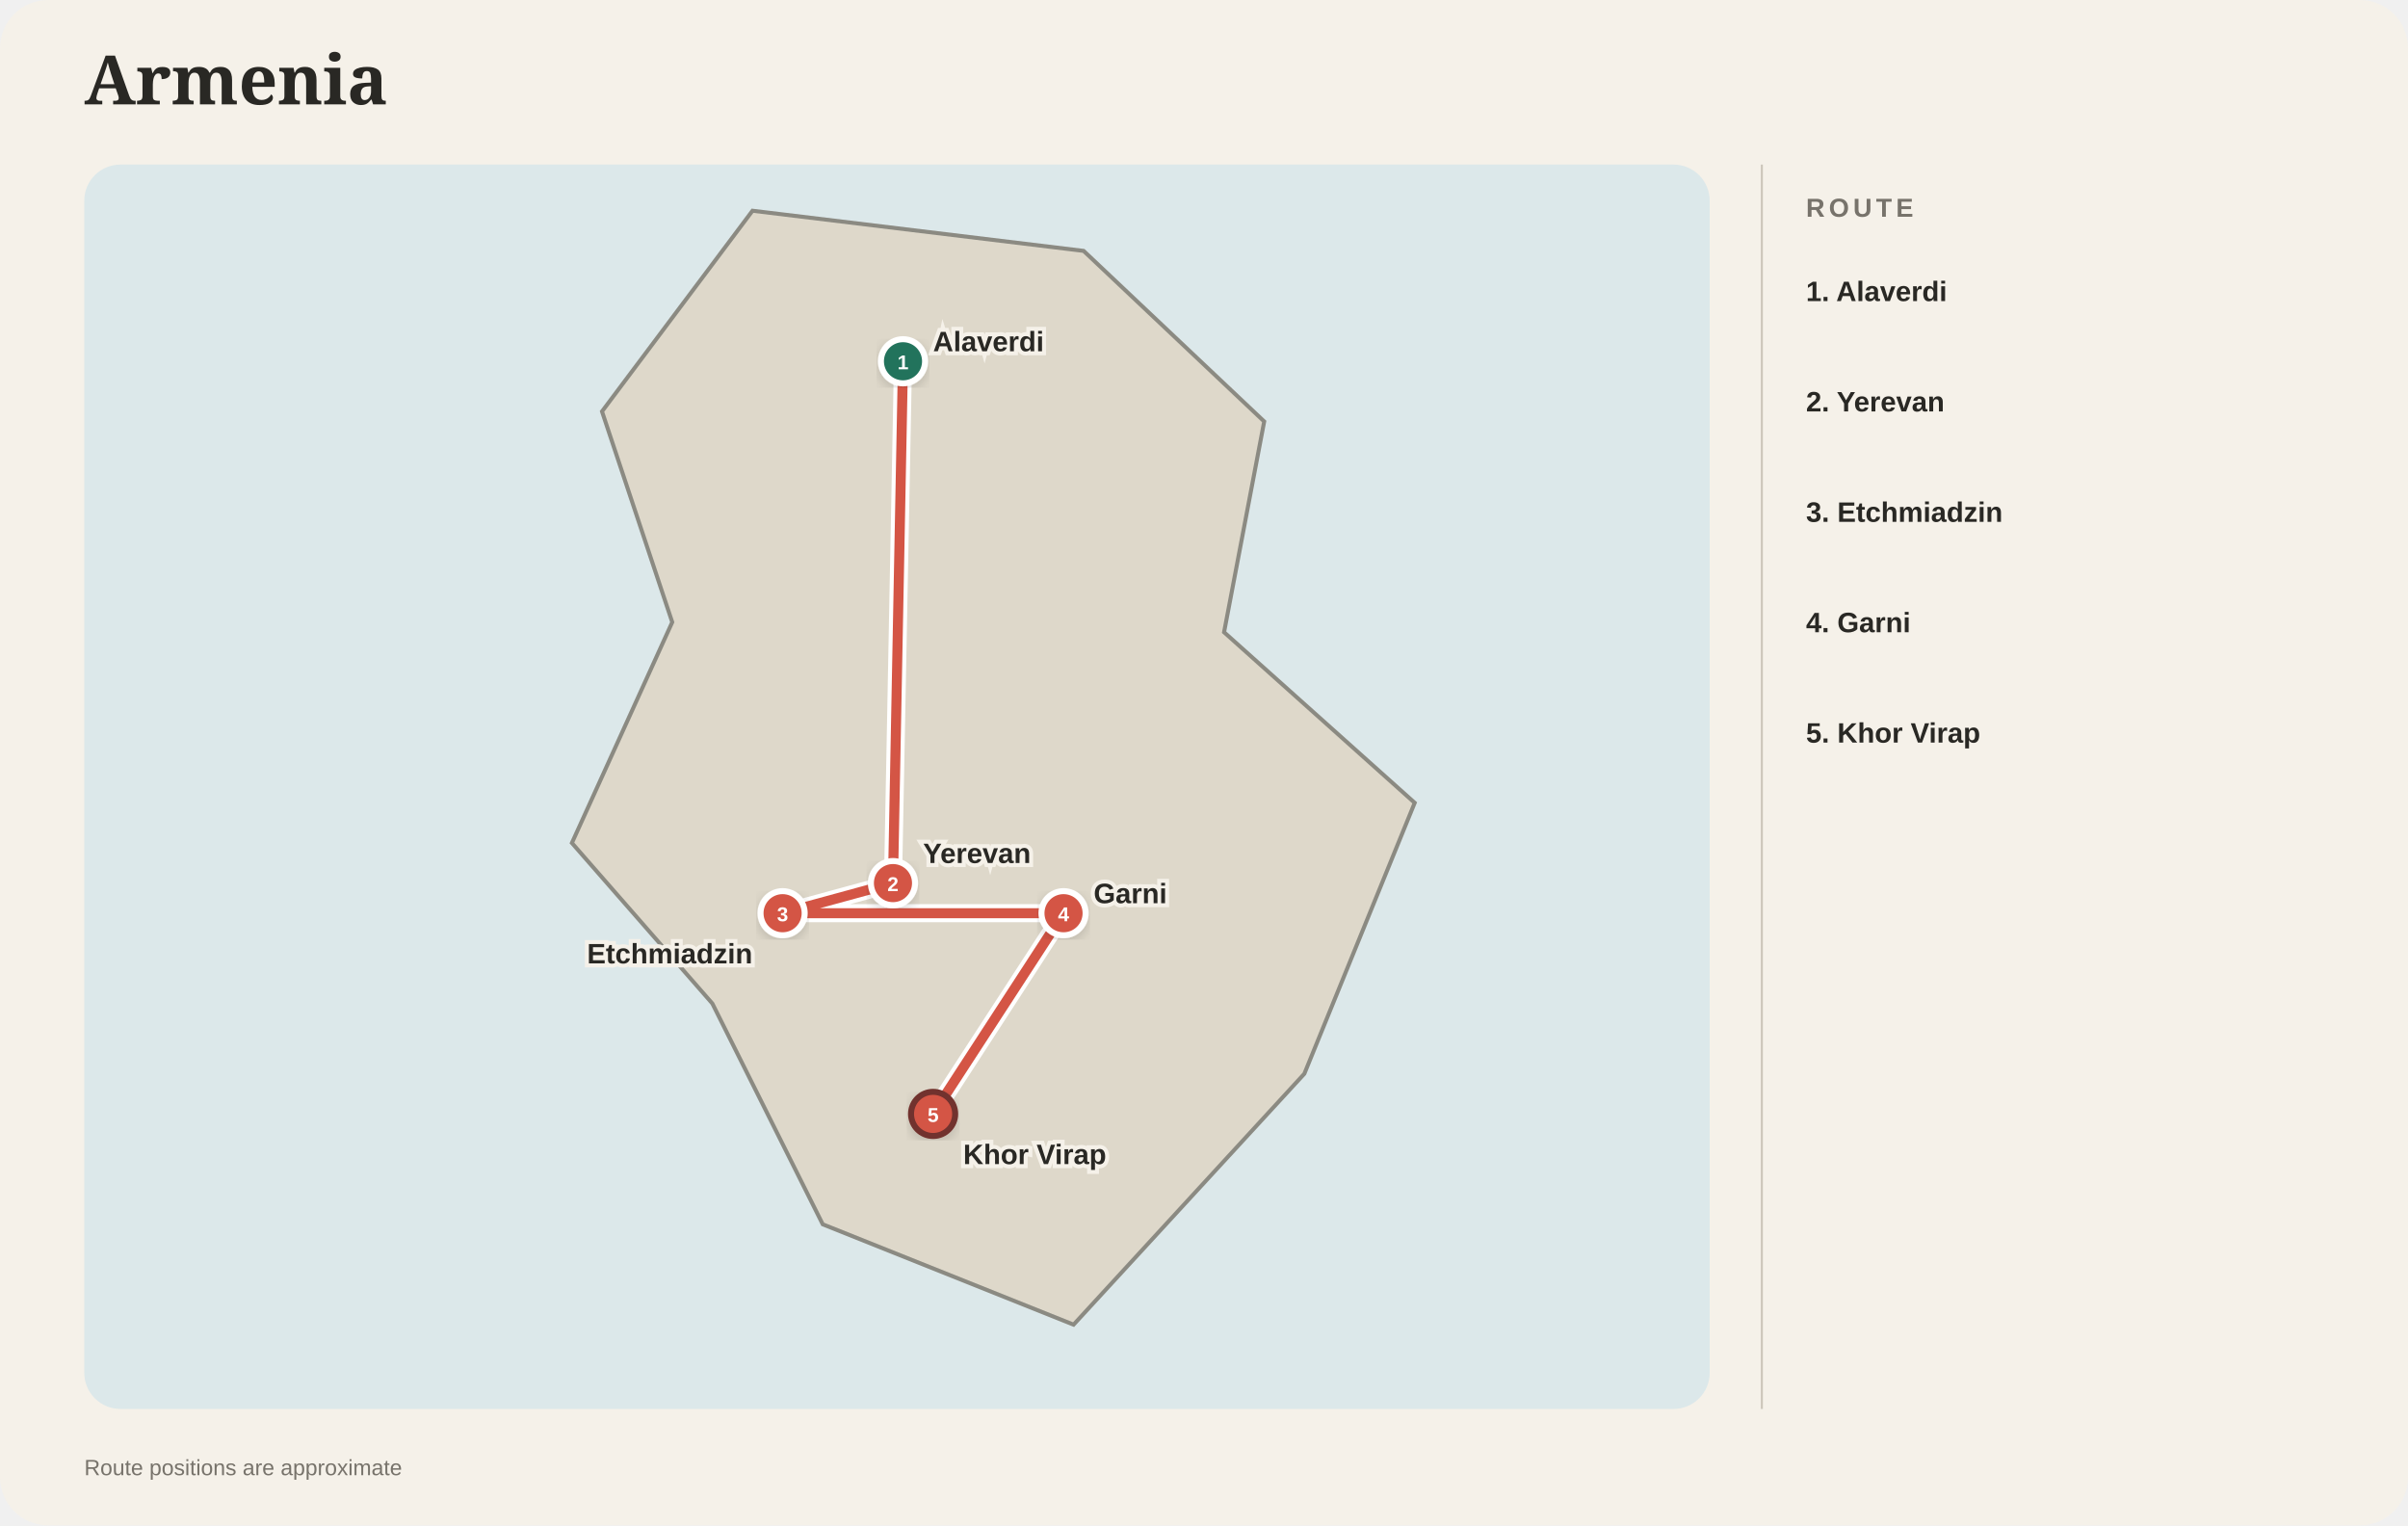
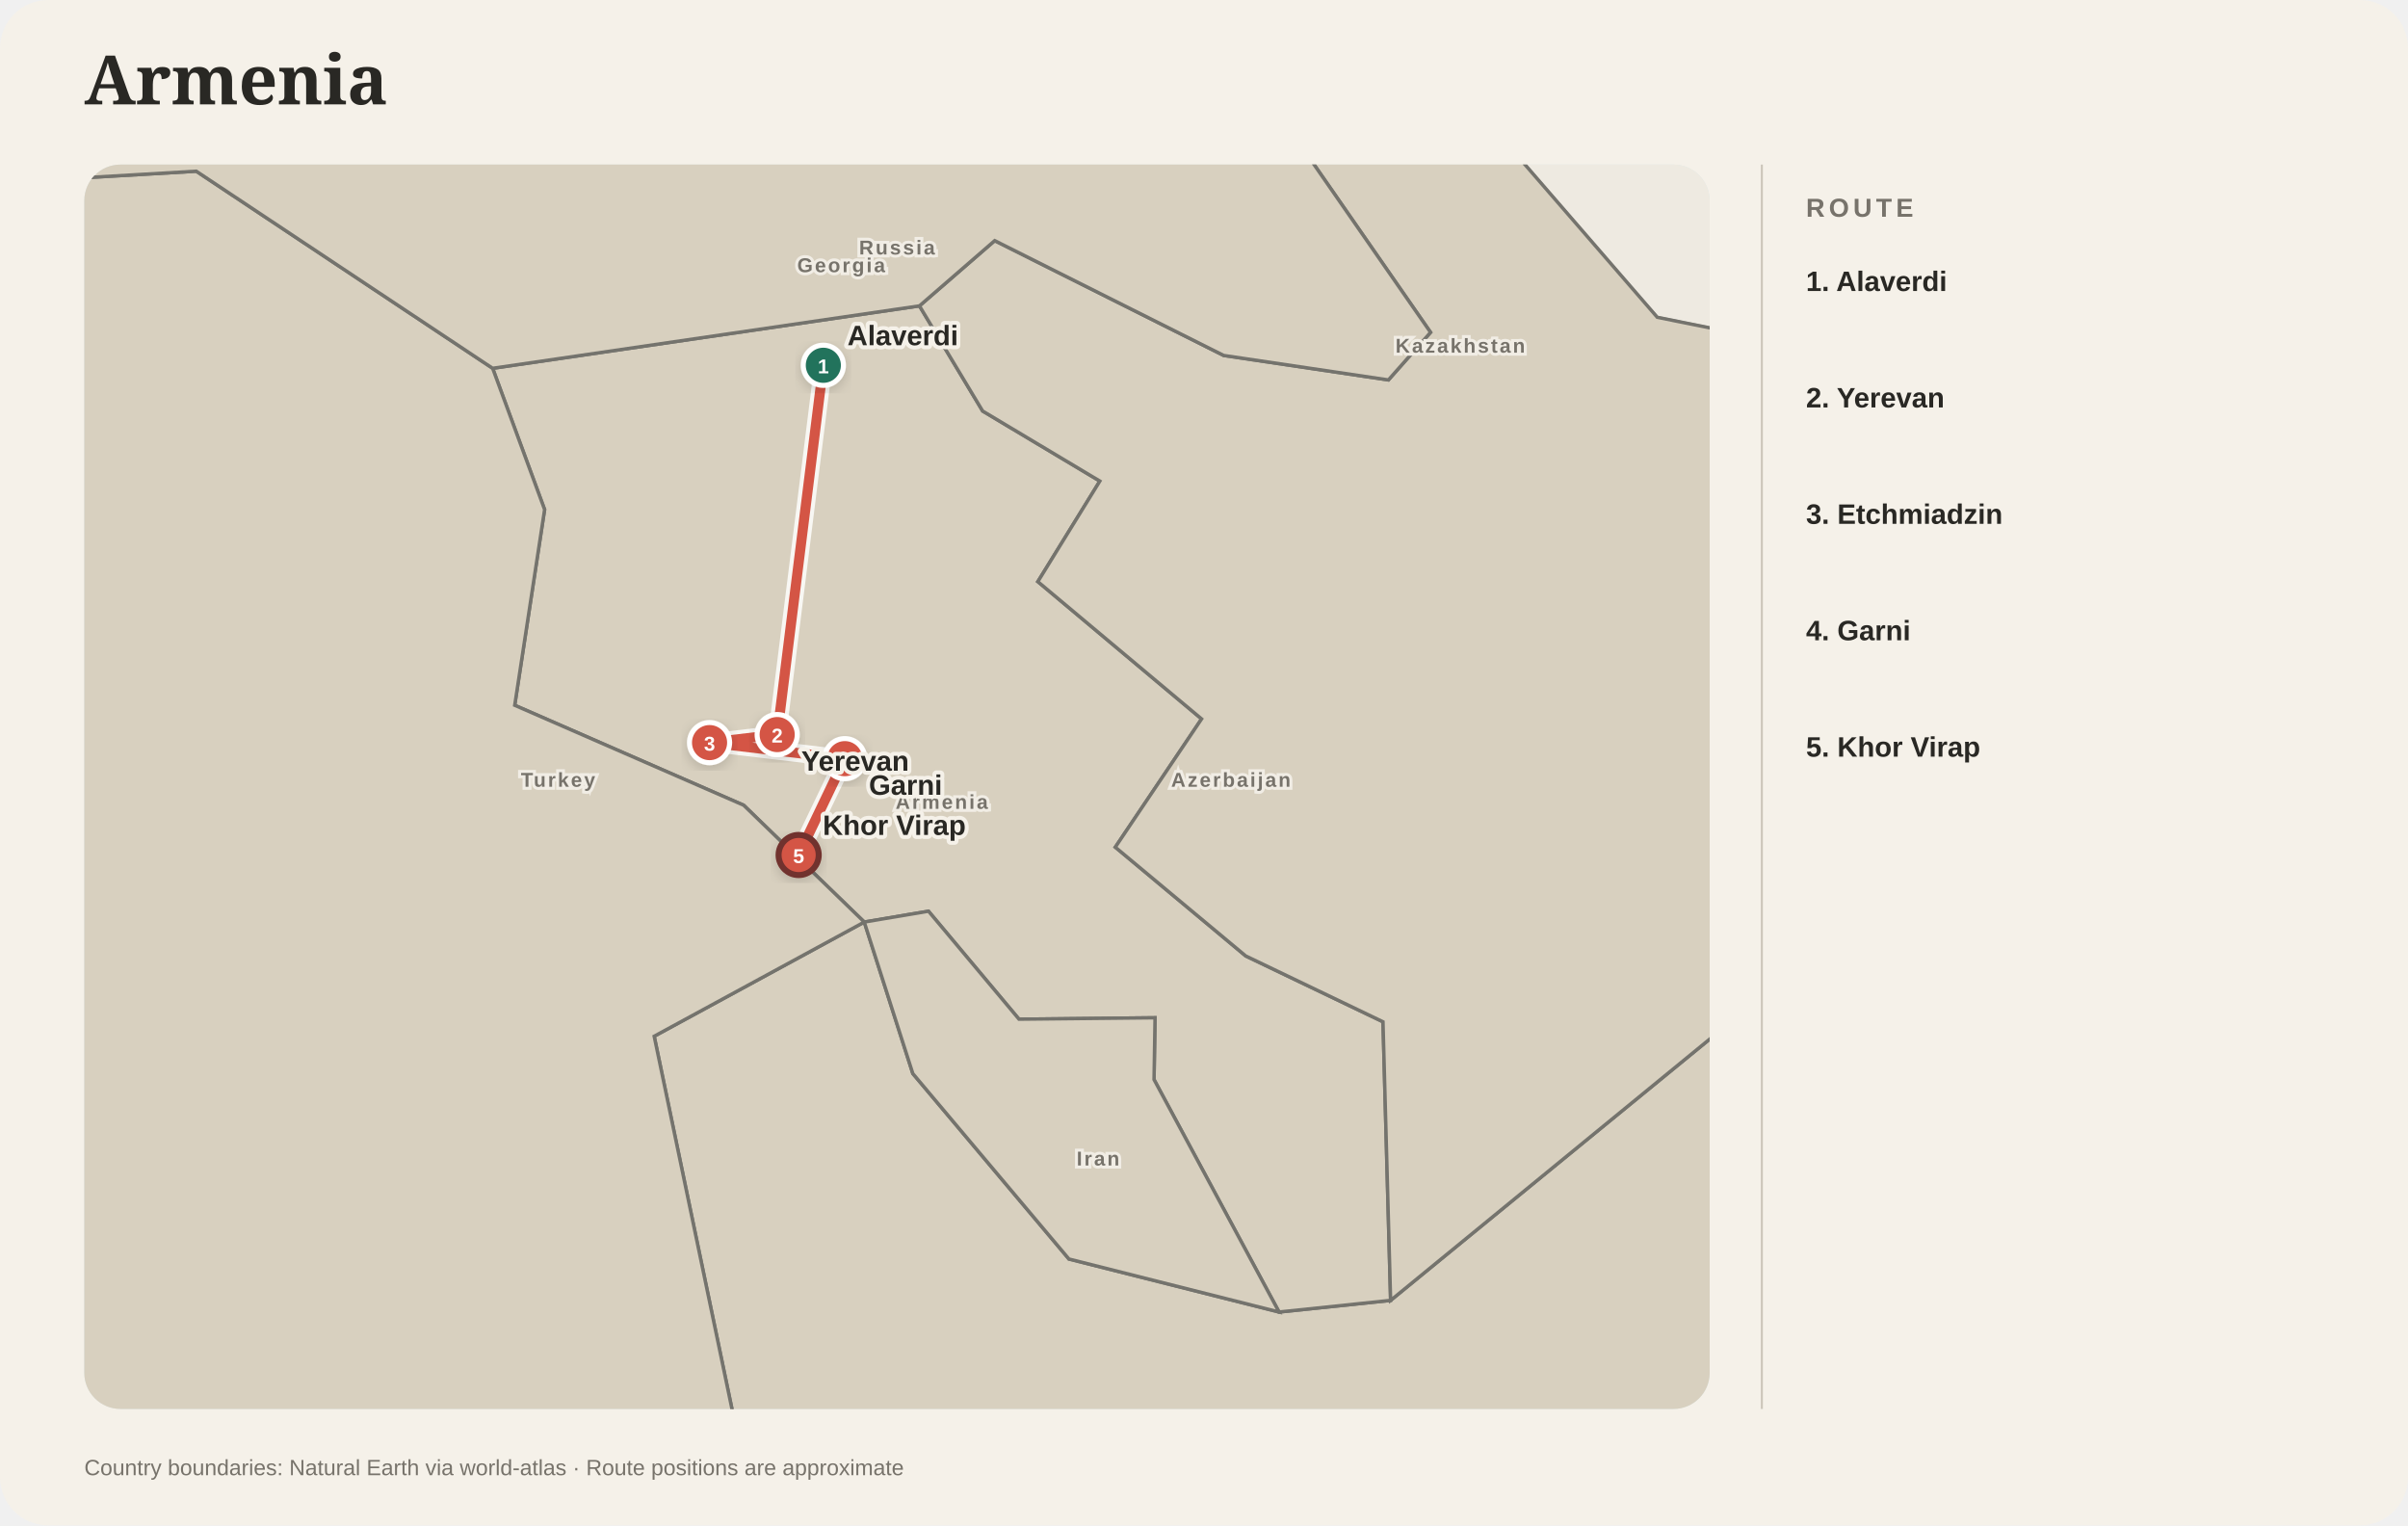
<svg xmlns="http://www.w3.org/2000/svg" viewBox="0 0 1200 760" role="img" aria-labelledby="title desc">
  <defs>
-     <filter id="shadow">
-       <feDropShadow dx="0" dy="2" stdDeviation="3" flood-opacity=".16" />
+     <filter id="shadow" x="-20%" y="-20%" width="140%" height="140%">
+       <feDropShadow dx="0" dy="2" stdDeviation="3" flood-opacity="0.16" />
    </filter>
+     <clipPath id="map-clip">
+       <rect x="42" y="82" width="810" height="620" rx="18" />
+     </clipPath>
  </defs>
-   <style>.bg{fill:#f5f1e9}.sea{fill:#dce8ea}.land{fill:#ded8ca;stroke:#8b8a82;stroke-width:2}.route-halo{fill:none;stroke:#fff;stroke-width:9;stroke-linecap:round;stroke-linejoin:round}.route{fill:none;stroke:#d45545;stroke-width:5;stroke-linecap:round;stroke-linejoin:round}.stop circle{fill:#d45545;stroke:#fff;stroke-width:3;filter:url(#shadow)}.stop.start circle{fill:#24735c}.stop.end circle{stroke:#71312d}.stop text{font:700 10px Arial;fill:#fff;text-anchor:middle}.label,.summary{font:600 14px Arial;fill:#292824}.label{paint-order:stroke;stroke:#f5f1e9;stroke-width:4}.title{font:700 34px Georgia;fill:#292824}.small{font:700 13px Arial;fill:#77736b;letter-spacing:2px}.note{font:11px Arial;fill:#77736b}.divider{stroke:#cbc5b9}.stop-link{cursor:pointer}.stop-link:hover{opacity:.72}</style>
-   <rect class="bg" width="1200" height="760" rx="24" />
+   <style>
+     .background{fill:#f5f1e9}.map-frame{fill:#dce8ea}.country{stroke:#8b8a82;stroke-width:1.4;vector-effect:non-scaling-stroke}.context-country{fill:#eeeae1;stroke:#aaa79f}.route-country{fill:#d8d0bf;stroke:#74736d;stroke-width:1.7}.country-label{font:700 10px Arial,sans-serif;fill:#77736b;letter-spacing:1px;text-anchor:middle;paint-order:stroke;stroke:#f1ede5;stroke-width:3px}.route-halo{fill:none;stroke:#fff;stroke-width:9;stroke-linecap:round;stroke-linejoin:round;opacity:.82}.route{fill:none;stroke:#d45545;stroke-width:5;stroke-linecap:round;stroke-linejoin:round}.stop circle{fill:#d45545;stroke:#fff;stroke-width:2.5;filter:url(#shadow);transition:stroke-width .15s ease}.stop.start circle{fill:#24735c}.stop.end circle{stroke:#71312d;stroke-width:3}.stop text{font:700 10px Arial,sans-serif;fill:#fff;text-anchor:middle}.place-label{font:600 14px Arial,sans-serif;fill:#292824;paint-order:stroke;stroke:#f5f1e9;stroke-width:4;stroke-linejoin:round}.title{font:700 34px Georgia,serif;fill:#292824}.route-title{font:700 13px Arial,sans-serif;fill:#77736b;letter-spacing:2px}.summary-number{font:700 13px Arial,sans-serif;fill:#d45545}.summary-text{font:600 14px Arial,sans-serif;fill:#292824}.attribution{font:11px Arial,sans-serif;fill:#77736b}.divider{stroke:#cbc5b9;stroke-width:1}.stop-link{cursor:pointer;outline:none}.summary-text,.place-label{transition:fill .15s ease}.summary-stop:hover .summary-text,.summary-stop:focus-visible .summary-text,.summary-stop.is-linked-hover .summary-text,.place-label:hover,.place-label:focus-visible,.place-label.is-linked-hover{fill:#a83d35;text-decoration:underline}.stop:hover circle,.stop:focus-visible circle,.stop.is-linked-hover circle{stroke:#292824;stroke-width:4}.lightbox-map .divider,.lightbox-map .route-title,.lightbox-map .summary-stop{display:none}
+   </style>
+   <rect class="background" width="1200" height="760" rx="24" />
  <text class="title" x="42" y="52">Armenia</text>
-   <rect class="sea" x="42" y="82" width="810" height="620" rx="18" />
-   <path class="land" d="M375 105 L540 125 L630 210 L610 315 L705 400 L650 535 L535 660 L410 610 L355 500 L285 420 L335 310 L300 205 Z" />
-   <path class="route-halo" d="M450 180 L445 440 L390 455 L530 455 L465 555" />
-   <path class="route" d="M450 180 L445 440 L390 455 L530 455 L465 555" />
-   <g class="stop stop-link start" data-section="0" transform="translate(450 180)">
-     <circle r="11" />
-     <text y="4">1</text>
+   <rect class="map-frame" x="42" y="82" width="810" height="620" rx="18" />
+   <g clip-path="url(#map-clip)">
+     <path class="country context-country" d="M6947.5,-1441.0 L6830.7,-1308.0 L6703.9,-1289.0 L6696.8,-1088.6 L6611.3,-998.2 L6307.6,-1063.9 L6197.4,-705.8 L6118.6,-661.4 L5815.5,-581.5 L5953.2,-234.2 L5848.5,-182.1 L5860.7,-68.0 L5766.4,-97.5 L5689.2,-169.2 L5462.2,-190.2 L5208.1,-195.6 L5153.0,-173.6 L4934.7,-257.6 L4847.6,-216.3 L4823.9,-98.1 L4572.1,-167.2 L4471.2,-138.8 L4437.0,-51.1 L4349.4,-14.2 L4147.1,125.3 L4080.4,268.1 L4023.1,269.5 L3981.2,174.7 L3786.7,168.3 L3755.2,4.4 L3680.8,3.1 L3692.4,-197.7 L3508.9,-343.6 L3246.5,-328.0 L3066.9,-298.9 L2920.8,-479.3 L2795.7,-554.8 L2558.1,-698.0 L2529.5,-715.3 L2135.4,-597.1 L2141.5,140.2 L2063.2,150.0 L1955.7,-6.7 L1852.1,-62.9 L1678.5,-21.3 L1610.7,45.4 L1602.4,-3.4 L1639.9,-86.6 L1610.7,-156.4 L1433.2,-224.7 L1364.3,-404.2 L1279.5,-454.9 L1274.5,-519.9 L1423.3,-501.0 L1429.4,-647.2 L1559.4,-679.7 L1693.4,-649.9 L1720.9,-844.9 L1693.4,-968.5 L1540.2,-959.0 L1410.1,-1007.7 L1233.2,-919.7 L1090.4,-877.7 L1012.2,-910.2 L1028.1,-1013.1 L930.6,-1146.9 L816.5,-1141.1 L687.0,-1276.8 L775.2,-1428.5 L730.5,-1469.1 L852.9,-1688.8 L1009.9,-1573.0 L1029.2,-1718.9 L1345.1,-1936.6 L1584.3,-1941.7 L1921.6,-1803.2 L2102.9,-1722.3 L2265.5,-1806.6 L2508.0,-1810.7 L2704.2,-1707.1 L2748.3,-1766.3 L2963.8,-1757.9 L3001.8,-1852.7 L2753.8,-1990.1 L2901.0,-2087.6 L2872.3,-2142.1 L3018.9,-2193.9 L2908.7,-2331.0 L2978.7,-2399.3 L3551.3,-2468.7 L3626.3,-2518.2 L4009.3,-2592.0 L4147.1,-2674.9 L4422.1,-2631.9 L4470.6,-2424.7 L4630.5,-2473.5 L4826.7,-2405.1 L4814.0,-2296.1 L4961.2,-2307.3 L5344.8,-2496.2 L5288.6,-2433.5 L5484.2,-2278.8 L5825.9,-1771.1 L5907.5,-1875.7 L6118.6,-1760.6 L6338.5,-1811.7 L6423.4,-1775.8 L6496.7,-1660.4 L6603.6,-1621.4 L6669.2,-1536.5 L6866.5,-1563.2 L6947.5,-1441.0 Z" />
+     <path class="country context-country" d="M7930.2,-7803.0 L8260.9,-7848.0 L8558.5,-7747.5 L8911.3,-7553.9 L8873.3,-7374.1 L8539.3,-7349.4 L8113.2,-7407.0 L7858.6,-7483.5 L7741.2,-7626.6 L7532.3,-7666.3 L7930.2,-7803.0 Z M9316.9,-7454.3 L9704.9,-7340.6 L9659.8,-7259.4 L8796.6,-7182.2 L9076.1,-7444.9 L9202.3,-7467.2 L9316.9,-7454.3 Z M14827.4,-6825.4 L15231.9,-6816.6 L15785.3,-6710.6 L15664.6,-6562.0 L15100.7,-6567.4 L14846.7,-6520.4 L14543.5,-6650.4 L14625.6,-6787.8 L14827.4,-6825.4 Z M16265.3,-6667.3 L16649.5,-6614.8 L16472.6,-6535.6 L16227.8,-6553.6 L15943.5,-6632.4 L15979.8,-6697.4 L16265.3,-6667.3 Z M14985.5,-6271.9 L15130.5,-6351.1 L15322.3,-6369.4 L15539.5,-6292.9 L15558.2,-6240.4 L15326.2,-6239.1 L15012.6,-6261.4 L14985.5,-6271.9 Z M439.0,-7716.0 L737.7,-7752.2 L970.3,-7754.9 L1001.7,-7700.8 L1089.3,-7748.8 L1233.7,-7781.7 L1460.8,-7738.0 L1401.8,-7707.5 L1196.2,-7681.1 L1058.5,-7665.9 L1037.0,-7633.1 L858.4,-7599.9 L692.5,-7647.3 L779.6,-7709.9 L439.0,-7716.0 Z M-2946.8,-2463.7 L-3228.4,-2460.6 L-3416.9,-2483.3 L-3382.2,-2571.3 L-3171.1,-2636.0 L-3010.7,-2601.1 L-2942.9,-2569.3 L-2959.5,-2514.4 L-2946.8,-2463.7 Z M1765.0,-6348.1 L2131.5,-6523.4 L2090.2,-6614.2 L2432.5,-6719.8 L2937.9,-6848.4 L3447.7,-6885.6 L3709.5,-6960.1 L4007.7,-6985.8 L4114.0,-6907.0 L4011.0,-6844.7 L3468.6,-6745.5 L3001.3,-6650.0 L2525.6,-6459.8 L2297.4,-6264.5 L2057.7,-6072.2 L2088.6,-5906.0 L2381.2,-5742.2 L2290.8,-5724.5 L1790.9,-5750.6 L1750.1,-5839.3 L1472.9,-5892.8 L1450.9,-6001.1 L1607.4,-6043.8 L1601.9,-6153.1 L1905.6,-6323.4 L1765.0,-6348.1 Z M15452.9,-2338.8 L15505.8,-2146.1 L15502.0,-1949.5 L15564.8,-1747.4 L15719.1,-1393.3 L15492.6,-1459.3 L15398.4,-1170.2 L15547.7,-965.4 L15543.3,-825.6 L15427.0,-946.1 L15326.7,-791.4 L15298.6,-959.3 L15315.7,-1154.0 L15298.1,-1369.9 L15333.3,-1520.9 L15340.5,-1788.3 L15250.7,-1985.0 L15263.9,-2258.5 L15405.5,-2350.3 L15344.9,-2443.0 L15412.7,-2471.1 L15452.9,-2338.8 Z M13595.0,-42.0 L13573.5,-77.2 L13572.4,-178.7 L13650.7,-184.1 L13672.7,-420.4 L13632.5,-591.7 L13763.6,-662.1 L13949.9,-626.9 L14052.4,-821.5 L14105.4,-1040.6 L14164.3,-1113.7 L14244.8,-1293.8 L13991.8,-1234.5 L13859.5,-1155.7 L13626.4,-1156.0 L13564.7,-1343.9 L13383.3,-1486.0 L13117.1,-1550.0 L13060.4,-1746.0 L13006.9,-1868.9 L12949.6,-1954.9 L12854.8,-2156.6 L12720.3,-2230.1 L12491.6,-2289.7 L12288.2,-2284.3 L12098.1,-2248.4 L11971.8,-2148.8 L12055.6,-2101.1 L12057.8,-1990.8 L11972.4,-1926.8 L11834.1,-1714.5 L11835.7,-1626.5 L11619.7,-1500.3 L11436.1,-1575.7 L11253.7,-1559.2 L11173.2,-1626.2 L11081.7,-1647.5 L10857.4,-1506.7 L10655.7,-1473.5 L10515.1,-1424.1 L10322.2,-1456.6 L10180.0,-1454.6 L10087.4,-1556.8 L9937.5,-1652.9 L9783.8,-1679.3 L9590.3,-1652.9 L9445.4,-1616.0 L9228.2,-1700.0 L9199.0,-1849.9 L9018.8,-1901.4 L8879.9,-1924.8 L8708.5,-2007.4 L8549.7,-1800.2 L8612.0,-1682.4 L8463.2,-1543.3 L8241.6,-1593.4 L8089.0,-1600.8 L7986.4,-1694.2 L7827.2,-1696.9 L7693.8,-1758.5 L7460.6,-1664.4 L7168.5,-1492.1 L7007.6,-1457.6 L6947.5,-1441.0 L6866.5,-1563.2 L6669.2,-1536.5 L6603.6,-1621.4 L6496.7,-1660.4 L6423.4,-1775.8 L6338.5,-1811.7 L6118.6,-1760.6 L5907.5,-1875.7 L5825.9,-1771.1 L5484.2,-2278.8 L5288.6,-2433.5 L5344.8,-2496.2 L4961.2,-2307.3 L4814.0,-2296.1 L4826.7,-2405.1 L4630.5,-2473.5 L4470.6,-2424.7 L4422.1,-2631.9 L4147.1,-2674.9 L4009.3,-2592.0 L3626.3,-2518.2 L3551.3,-2468.7 L2978.7,-2399.3 L2908.7,-2331.0 L3018.9,-2193.9 L2872.3,-2142.1 L2901.0,-2087.6 L2753.8,-1990.1 L3001.8,-1852.7 L2963.8,-1757.9 L2748.3,-1766.3 L2704.2,-1707.1 L2508.0,-1810.7 L2265.5,-1806.6 L2102.9,-1722.3 L1921.6,-1803.2 L1584.3,-1941.7 L1345.1,-1936.6 L1029.2,-1718.9 L1009.9,-1573.0 L852.9,-1688.8 L730.5,-1469.1 L775.2,-1428.5 L687.0,-1276.8 L816.5,-1141.1 L930.6,-1146.9 L1028.1,-1013.1 L1012.2,-910.2 L1090.4,-877.7 L1020.4,-759.3 L872.2,-726.4 L720.0,-519.9 L858.9,-330.0 L844.1,-195.3 L1011.1,40.3 L919.6,120.9 L893.1,171.6 L825.9,158.1 L720.6,36.6 L677.6,29.8 L581.2,-16.6 L534.3,-98.5 L391.6,-140.5 L298.4,-109.0 L272.0,-146.2 L63.6,-242.0 L-161.8,-274.5 L-291.3,-308.7 L-310.1,-285.0 L-505.2,-453.9 L-679.9,-529.4 L-812.2,-646.9 L-700.8,-679.0 L-573.5,-846.3 L-659.5,-925.5 L-433.5,-1007.0 L-437.9,-1050.7 L-575.2,-1018.6 L-570.2,-1107.2 L-491.4,-1163.1 L-343.1,-1177.7 L-318.9,-1244.3 L-353.1,-1354.7 L-290.8,-1459.6 L-292.4,-1518.2 L-518.4,-1583.2 L-607.7,-1581.2 L-702.5,-1674.9 L-819.9,-1643.1 L-1013.9,-1713.5 L-1010.6,-1752.8 L-1065.1,-1839.4 L-1187.5,-1849.3 L-1200.2,-1911.2 L-1161.6,-1951.8 L-1259.7,-2064.9 L-1418.4,-2045.6 L-1464.7,-2055.8 L-1503.3,-2010.4 L-1560.6,-2018.2 L-1598.1,-2146.5 L-1634.5,-2212.8 L-1604.7,-2231.4 L-1481.3,-2224.7 L-1421.7,-2268.3 L-1465.8,-2321.5 L-1568.9,-2356.7 L-1560.1,-2392.9 L-1622.4,-2429.5 L-1718.3,-2560.5 L-1685.2,-2614.3 L-1700.1,-2708.1 L-1850.0,-2755.8 L-1930.5,-2732.1 L-1951.9,-2781.5 L-2113.4,-2832.0 L-2162.5,-2949.8 L-2175.7,-3046.9 L-2249.6,-3093.0 L-2183.4,-3156.3 L-2229.2,-3342.8 L-2120.1,-3458.2 L-2143.2,-3493.1 L-1969.0,-3603.8 L-2129.4,-3698.6 L-1802.0,-3954.1 L-1659.8,-4069.6 L-1602.0,-4171.5 L-1828.5,-4308.6 L-1766.2,-4438.9 L-1904.0,-4587.8 L-1800.9,-4759.1 L-1979.0,-4986.9 L-1837.9,-5137.6 L-2072.1,-5270.9 L-2049.5,-5411.1 L-1926.0,-5429.4 L-1665.3,-5509.6 L-1507.7,-5579.3 L-1256.4,-5458.1 L-837.0,-5410.7 L-258.3,-5184.6 L-140.9,-5089.5 L-130.9,-4956.5 L-300.7,-4851.2 L-550.9,-4798.0 L-1234.3,-4950.0 L-1346.8,-4924.6 L-1097.1,-4778.1 L-1087.2,-4685.3 L-1077.3,-4480.9 L-880.0,-4419.9 L-760.4,-4368.1 L-740.5,-4464.9 L-833.1,-4550.9 L-735.6,-4626.8 L-365.2,-4502.2 L-236.8,-4550.9 L-339.3,-4697.5 L17.3,-4893.2 L158.4,-4881.7 L301.7,-4811.9 L390.5,-4949.4 L263.1,-5068.5 L338.1,-5188.0 L225.7,-5312.2 L653.9,-5247.9 L741.0,-5135.9 L547.5,-5111.2 L548.1,-5000.1 L668.8,-4931.4 L905.2,-4974.7 L942.7,-5102.4 L1262.4,-5197.8 L1797.0,-5369.4 L1912.2,-5359.6 L1761.7,-5238.1 L1951.3,-5217.5 L2061.0,-5285.8 L2348.2,-5291.3 L2575.2,-5374.2 L2749.9,-5253.7 L2923.6,-5386.0 L2763.2,-5502.1 L2843.1,-5568.2 L3295.0,-5507.6 L3507.2,-5444.9 L4061.7,-5216.4 L4164.2,-5321.0 L4008.8,-5427.0 L4004.4,-5469.3 L3819.7,-5488.9 L3870.4,-5583.7 L3788.3,-5739.8 L3783.9,-5803.8 L4066.1,-5984.9 L4167.0,-6166.6 L4280.5,-6205.9 L4686.1,-6153.1 L4717.6,-6042.1 L4572.6,-5879.9 L4668.0,-5815.9 L4717.0,-5676.1 L4682.3,-5402.3 L4851.5,-5279.7 L4785.4,-5146.0 L4485.5,-4862.0 L4660.8,-4832.6 L4721.4,-4904.7 L4890.1,-4955.8 L4930.9,-5055.0 L5063.1,-5150.1 L4973.8,-5263.8 L5045.5,-5395.9 L4877.9,-5412.4 L4841.0,-5523.5 L4963.4,-5724.2 L4764.4,-5887.4 L5038.3,-6022.1 L5003.1,-6164.6 L5079.7,-6169.0 L5159.6,-6058.0 L5099.5,-5865.0 L5263.2,-5828.5 L5193.2,-5972.7 L5449.5,-6051.6 L5767.5,-6062.0 L6050.2,-5948.0 L5914.1,-6114.5 L5898.7,-6327.8 L6164.9,-6368.1 L6533.6,-6359.3 L6865.4,-6385.3 L6740.8,-6489.9 L6917.8,-6621.3 L7093.6,-6626.7 L7391.2,-6725.9 L7795.8,-6752.6 L7847.0,-6807.4 L8248.8,-6826.1 L8373.9,-6781.0 L8717.8,-6887.3 L8998.9,-6884.0 L9041.4,-6970.3 L9187.4,-7055.6 L9549.0,-7137.5 L9811.3,-7072.8 L9603.0,-7023.4 L9949.7,-6993.0 L9991.0,-6894.1 L10131.0,-6942.5 L10578.5,-6940.1 L10923.5,-6842.3 L11046.5,-6767.5 L11008.4,-6663.6 L10839.2,-6604.3 L10436.9,-6493.3 L10321.7,-6434.1 L10511.8,-6406.0 L10737.8,-6355.5 L10876.1,-6393.4 L10953.9,-6265.2 L11021.1,-6316.9 L11265.8,-6348.4 L11757.4,-6315.6 L11794.4,-6222.2 L12434.8,-6192.4 L12443.1,-6345.0 L12768.3,-6309.8 L13012.4,-6311.2 L13259.9,-6205.6 L13330.4,-6077.6 L13239.5,-5994.0 L13431.8,-5836.6 L13672.7,-5755.4 L13820.4,-5965.2 L14066.2,-5875.2 L14326.9,-5929.0 L14623.4,-5867.4 L14735.9,-5923.6 L14986.6,-5895.5 L14875.9,-6081.3 L15078.1,-6168.0 L16461.0,-6038.0 L16591.1,-5919.2 L16991.7,-5766.5 L17610.1,-5804.4 L17914.9,-5771.3 L18042.2,-5688.7 L18024.1,-5542.4 L18212.6,-5485.6 L18417.6,-5526.5 L18688.7,-5531.6 L18978.1,-5492.3 L19268.0,-5514.7 L19534.8,-5336.6 L19724.4,-5400.6 L19600.9,-5528.5 L19668.7,-5617.2 L20157.0,-5561.4 L20475.6,-5573.6 L20916.0,-5478.1 L-33984.4,-5390.8 L-33609.1,-5238.1 L-33207.9,-5039.1 L-33221.1,-4914.8 L-33118.0,-4865.1 L-33153.3,-5010.3 L-32737.7,-4980.5 L-32437.9,-4793.3 L-32590.0,-4706.3 L-32840.8,-4685.7 L-32844.6,-4490.0 L-32905.8,-4448.7 L-33049.1,-4454.5 L-33166.0,-4524.2 L-33369.3,-4582.4 L-33403.5,-4669.4 L-33559.5,-4701.9 L-33733.1,-4676.2 L-33816.3,-4746.2 L-33783.3,-4820.4 L-33966.8,-4773.0 L-33897.4,-4678.9 L-33984.4,-4593.9 L21129.3,-4592.9 L20932.5,-4504.9 L20734.1,-4519.8 L20871.9,-4413.2 L20963.4,-4248.3 L21033.9,-4194.5 L21051.5,-4111.9 L21012.4,-4058.7 L20726.9,-4102.4 L20298.7,-3951.8 L20162.5,-3928.4 L19928.3,-3787.9 L19706.2,-3665.4 L19650.0,-3574.3 L19431.2,-3712.8 L19032.1,-3555.7 L18962.7,-3629.8 L18815.0,-3544.2 L18610.5,-3571.6 L18560.9,-3440.3 L18377.3,-3246.6 L18382.9,-3165.7 L18557.0,-3121.1 L18536.6,-2829.9 L18394.4,-2822.5 L18328.8,-2655.3 L18392.8,-2568.9 L18124.9,-2466.7 L18072.0,-2238.6 L17843.3,-2189.8 L17797.5,-1986.7 L17577.1,-1800.2 L17520.3,-1938.0 L17454.7,-2229.8 L17369.3,-2674.2 L17443.1,-2951.5 L17572.1,-3071.0 L17579.8,-3164.4 L17817.9,-3209.1 L18091.3,-3460.9 L18355.3,-3666.7 L18630.3,-3826.2 L18753.2,-4108.2 L18567.5,-4091.2 L18475.5,-3926.4 L18086.9,-3706.7 L17961.8,-3952.8 L17566.6,-3884.7 L17183.0,-3549.6 L17309.8,-3427.1 L16968.0,-3374.9 L16731.0,-3354.3 L16742.1,-3498.8 L16504.5,-3529.3 L16314.9,-3430.8 L15846.4,-3465.3 L15342.7,-3406.1 L14847.2,-3015.8 L14260.2,-2543.9 L14501.6,-2518.8 L14576.6,-2393.6 L14725.4,-2348.9 L14823.5,-2448.8 L14991.6,-2435.9 L15212.6,-2215.9 L15217.6,-2045.6 L15098.0,-1845.9 L15085.3,-1607.2 L15015.9,-1287.3 L14785.5,-997.9 L14733.7,-859.5 L14525.9,-626.6 L14319.8,-395.7 L14221.1,-277.6 L14017.2,-160.4 L13920.7,-157.7 L13824.3,-254.9 L13618.7,-108.6 L13595.0,-42.0 Z M-33984.4,-5901.3 L-33964.6,-5909.4 L-33835.1,-5909.0 L-33613.5,-5851.8 L-33626.7,-5824.4 L-33784.4,-5776.7 L-33984.4,-5764.5 L20962.3,-5754.3 L20935.2,-5817.6 L-33984.4,-5901.3 Z M-1308.2,-792.4 L-1268.0,-841.9 L-1158.8,-798.9 L-1109.8,-791.1 L-1089.9,-751.5 L-1066.8,-745.4 L-1065.7,-728.1 L-990.7,-680.0 L-834.2,-691.9 L-864.5,-620.8 L-1032.1,-585.9 L-1239.9,-470.2 L-1324.7,-511.1 L-1291.1,-604.9 L-1458.7,-663.5 L-1431.1,-701.7 L-1285.1,-768.4 L-1308.2,-792.4 Z" />
+     <path class="country route-country" d="M1008.3,2416.7 L924.0,2311.4 L922.3,2205.1 L873.3,2205.1 L898.6,2060.2 L819.8,1908.2 L632.4,1798.5 L526.0,1608.3 L561.9,1452.2 L638.5,1383.2 L626.9,1266.4 L526.6,1206.5 L427.4,967.8 L343.6,807.7 L373.9,745.8 L326.0,516.3 L430.7,459.4 L454.9,534.9 L532.7,627.3 L637.4,653.7 L693.0,647.9 L873.3,500.3 L930.6,485.4 L975.8,544.4 L923.4,643.2 L1018.8,747.8 L1056.8,738.0 L1105.3,885.6 L1250.3,927.2 L1356.6,1027.4 L1574.3,1061.9 L1813.5,1009.1 L1828.4,962.1 L1962.9,923.5 L2071.5,809.1 L2174.0,814.8 L2241.2,777.6 L2349.8,796.2 L2519.6,897.4 L2641.4,919.4 L2816.6,1096.5 L2930.7,1103.6 L2943.9,1272.2 L2881.7,1521.3 L2839.8,1666.9 L2906.5,1696.3 L2840.9,1805.6 L2891.0,1965.4 L2903.2,2092.4 L3018.9,2126.2 L3031.6,2254.9 L2892.7,2436.3 L2968.2,2541.2 L3029.9,2662.1 L3176.5,2750.1 L3180.4,2926.1 L3253.7,2958.6 L3266.4,3050.7 L3045.9,3153.9 L2988.0,3386.5 L2699.8,3325.9 L2532.8,3279.9 L2360.3,3254.1 L2295.2,3008.7 L2221.9,2973.2 L2104.0,3009.1 L1949.7,3105.9 L1762.8,3039.5 L1608.0,2885.8 L1460.8,2829.0 L1358.3,2639.1 L1245.3,2372.3 L1163.2,2404.8 L1065.6,2338.5 L1008.3,2416.7 Z" />
+     <path class="country route-country" d="M693.0,647.9 L637.4,653.7 L575.1,537.9 L575.6,507.1 L507.8,507.8 L462.7,454.0 L430.7,459.4 L370.6,401.2 L256.5,351.4 L271.4,253.9 L245.5,183.5 L458.2,152.4 L489.7,204.8 L548.1,239.7 L517.2,289.8 L598.8,358.2 L555.8,422.1 L620.8,476.3 L689.2,509.1 L693.0,647.9 Z" />
+     <path class="country route-country" d="M427.4,967.8 L354.1,1001.7 L300.6,950.9 L122.0,924.8 L56.5,956.0 L-117.7,987.1 L-199.8,983.7 L-376.2,1058.9 L-502.4,1059.6 L-583.4,1021.7 L-752.1,1077.5 L-802.2,1038.6 L-810.5,1149.9 L-851.8,1194.0 L-892.6,1237.6 L-948.8,1146.9 L-891.0,1071.8 L-984.1,1089.0 L-1112.5,1043.0 L-1217.8,1158.1 L-1449.8,1180.4 L-1573.9,1073.1 L-1739.2,1066.3 L-1774.5,1149.3 L-1880.3,1173.0 L-2028.0,1066.7 L-2195.0,1070.4 L-2285.9,871.4 L-2397.8,760.3 L-2323.4,604.9 L-2420.4,509.1 L-2250.7,317.9 L-2014.8,310.1 L-1950.3,158.1 L-1658.7,184.5 L-1474.7,54.9 L-1296.1,-1.7 L-1043.1,-6.1 L-775.8,135.1 L-555.9,212.3 L-377.9,181.5 L-246.1,199.4 L-65.4,94.8 L97.8,85.3 L245.5,183.5 L271.4,253.9 L256.5,351.4 L370.6,401.2 L430.7,459.4 L326.0,516.3 L373.9,745.8 L343.6,807.7 L427.4,967.8 Z M-2428.7,36.6 L-2272.7,-26.4 L-2141.0,0.4 L-2122.8,77.5 L-1988.9,141.9 L-2017.0,190.9 L-2198.9,202.1 L-2263.9,263.7 L-2391.8,371.7 L-2439.7,278.3 L-2438.1,237.3 L-2401.7,214.6 L-2354.3,89.7 L-2428.7,36.6 Z" />
+     <path class="country route-country" d="M677.6,29.8 L720.6,36.6 L825.9,158.1 L893.1,171.6 L919.6,120.9 L1011.1,40.3 L1091.5,145.6 L1169.2,287.4 L1240.9,296.9 L1287.7,350.7 L1162.1,366.6 L1135.1,522.0 L1108.6,592.1 L1052.9,638.8 L1056.8,738.0 L1018.8,747.8 L923.4,643.2 L975.8,544.4 L930.6,485.4 L873.3,500.3 L693.0,647.9 L689.2,509.1 L620.8,476.3 L555.8,422.1 L598.8,358.2 L517.2,289.8 L548.1,239.7 L489.7,204.8 L458.2,152.4 L495.7,119.9 L609.8,177.1 L691.9,189.3 L712.9,165.6 L637.9,57.6 L677.6,29.8 Z M637.4,653.7 L532.7,627.3 L454.9,534.9 L430.7,459.4 L462.7,454.0 L507.8,507.8 L575.6,507.1 L575.1,537.9 L637.4,653.7 Z" />
+     <path class="country route-country" d="M-310.1,-285.0 L-291.3,-308.7 L-161.8,-274.5 L63.6,-242.0 L272.0,-146.2 L298.4,-109.0 L391.6,-140.5 L534.3,-98.5 L581.2,-16.6 L677.6,29.8 L637.9,57.6 L712.9,165.6 L691.9,189.3 L609.8,177.1 L495.7,119.9 L458.2,152.4 L245.5,183.5 L97.8,85.3 L-65.4,94.8 L-42.2,9.5 L-80.8,-126.9 L-169.0,-200.7 L-253.8,-223.7 L-310.1,-285.0 Z" />
+     <text class="country-label" x="727.7" y="175.7">Kazakhstan</text>
+     <text class="country-label" x="447.0" y="126.8">Russia</text>
+     <text class="country-label" x="547.2" y="580.7">Iran</text>
+     <text class="country-label" x="469.3" y="403.0">Armenia</text>
+     <text class="country-label" x="278.1" y="392.0">Turkey</text>
+     <text class="country-label" x="613.4" y="392.0">Azerbaijan</text>
+     <text class="country-label" x="419.2" y="135.6">Georgia</text>
+     <path class="route-halo" d="M410.3,182.0 L387.3,366.0 L353.6,370.0 L421.0,378.0 L398.0,426.0" />
+     <path class="route" d="M410.3,182.0 L387.3,366.0 L353.6,370.0 L421.0,378.0 L398.0,426.0" />
+     <g class="stop stop-link start" data-section="0" data-stop-name="Alaverdi" transform="translate(410.3 182.0)">
+       <circle r="10" />
+       <text x="0" y="4">1</text>
+     </g>
+     <g class="stop stop-link" data-section="1" data-stop-name="Yerevan" transform="translate(387.3 366.0)">
+       <circle r="10" />
+       <text x="0" y="4">2</text>
+     </g>
+     <g class="stop stop-link" data-section="2" data-stop-name="Etchmiadzin" transform="translate(353.6 370.0)">
+       <circle r="10" />
+       <text x="0" y="4">3</text>
+     </g>
+     <g class="stop stop-link" data-section="3" data-stop-name="Garni" transform="translate(421.0 378.0)">
+       <circle r="10" />
+       <text x="0" y="4">4</text>
+     </g>
+     <g class="stop stop-link end" data-section="3" data-stop-name="Khor Virap" transform="translate(398.0 426.0)">
+       <circle r="10" />
+       <text x="0" y="4">5</text>
+     </g>
+     <text class="place-label stop-link" data-section="0" data-stop-name="Alaverdi" x="422.3" y="172.0" text-anchor="start">Alaverdi</text>
+     <text class="place-label stop-link" data-section="1" data-stop-name="Yerevan" x="399.3" y="384.0" text-anchor="start">Yerevan</text>
+     <text class="place-label stop-link" data-section="3" data-stop-name="Garni" x="433.0" y="396.0" text-anchor="start">Garni</text>
+     <text class="place-label stop-link" data-section="3" data-stop-name="Khor Virap" x="410.0" y="416.0" text-anchor="start">Khor Virap</text>
  </g>
-   <g class="stop stop-link" data-section="1" transform="translate(445 440)">
-     <circle r="11" />
-     <text y="4">2</text>
+   <line class="divider" x1="878" y1="82" x2="878" y2="702" />
+   <text class="route-title" x="900" y="108">ROUTE</text>
+   <g class="summary-stop stop-link" data-section="0" data-stop-name="1. Alaverdi" transform="translate(900 145.0)">
+     <text class="summary-text" x="0" y="0">
+       <tspan x="0" dy="0">1. Alaverdi</tspan>
+     </text>
  </g>
-   <g class="stop stop-link" data-section="2" transform="translate(390 455)">
-     <circle r="11" />
-     <text y="4">3</text>
+   <g class="summary-stop stop-link" data-section="1" data-stop-name="2. Yerevan" transform="translate(900 203.0)">
+     <text class="summary-text" x="0" y="0">
+       <tspan x="0" dy="0">2. Yerevan</tspan>
+     </text>
  </g>
-   <g class="stop stop-link" data-section="3" transform="translate(530 455)">
-     <circle r="11" />
-     <text y="4">4</text>
+   <g class="summary-stop stop-link" data-section="2" data-stop-name="3. Etchmiadzin" transform="translate(900 261.0)">
+     <text class="summary-text" x="0" y="0">
+       <tspan x="0" dy="0">3. Etchmiadzin</tspan>
+     </text>
  </g>
-   <g class="stop stop-link end" data-section="3" transform="translate(465 555)">
-     <circle r="11" />
-     <text y="4">5</text>
+   <g class="summary-stop stop-link" data-section="3" data-stop-name="4. Garni" transform="translate(900 319.0)">
+     <text class="summary-text" x="0" y="0">
+       <tspan x="0" dy="0">4. Garni</tspan>
+     </text>
  </g>
-   <text class="label stop-link" data-section="0" x="465" y="175">Alaverdi</text>
-   <text class="label stop-link" data-section="1" x="460" y="430">Yerevan</text>
-   <text class="label stop-link" data-section="2" x="375" y="480" text-anchor="end">Etchmiadzin</text>
-   <text class="label stop-link" data-section="3" x="545" y="450">Garni</text>
-   <text class="label stop-link" data-section="3" x="480" y="580">Khor Virap</text>
-   <line class="divider" x1="878" y1="82" x2="878" y2="702" />
-   <text class="small" x="900" y="108">ROUTE</text>
-   <text class="summary stop-link" data-section="0" x="900" y="150">1. Alaverdi</text>
-   <text class="summary stop-link" data-section="1" x="900" y="205">2. Yerevan</text>
-   <text class="summary stop-link" data-section="2" x="900" y="260">3. Etchmiadzin</text>
-   <text class="summary stop-link" data-section="3" x="900" y="315">4. Garni</text>
-   <text class="summary stop-link" data-section="3" x="900" y="370">5. Khor Virap</text>
-   <text class="note" x="42" y="735">Route positions are approximate</text>
+   <g class="summary-stop stop-link" data-section="3" data-stop-name="5. Khor Virap" transform="translate(900 377.0)">
+     <text class="summary-text" x="0" y="0">
+       <tspan x="0" dy="0">5. Khor Virap</tspan>
+     </text>
+   </g>
+   <text class="attribution" x="42" y="735">Country boundaries: Natural Earth via world-atlas · Route positions are approximate</text>
</svg>
